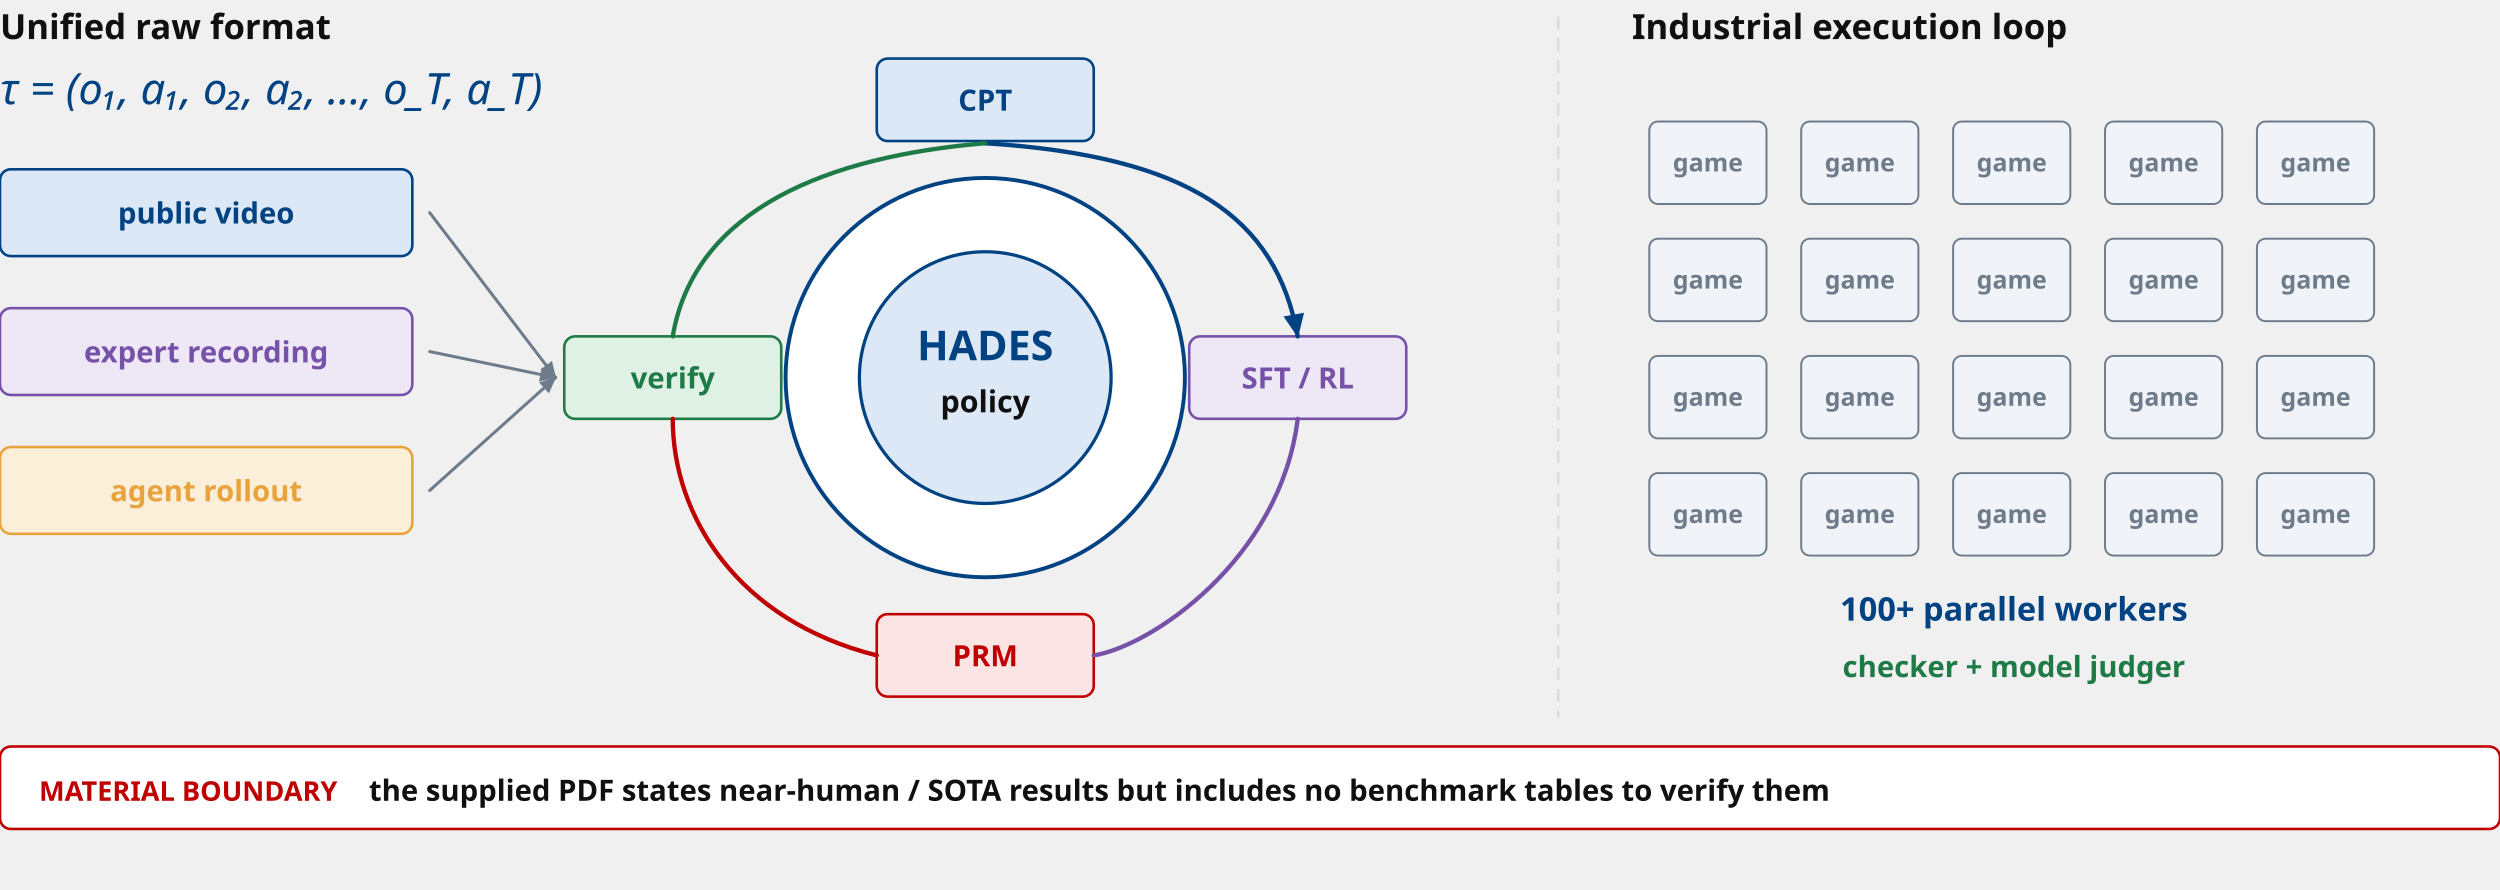
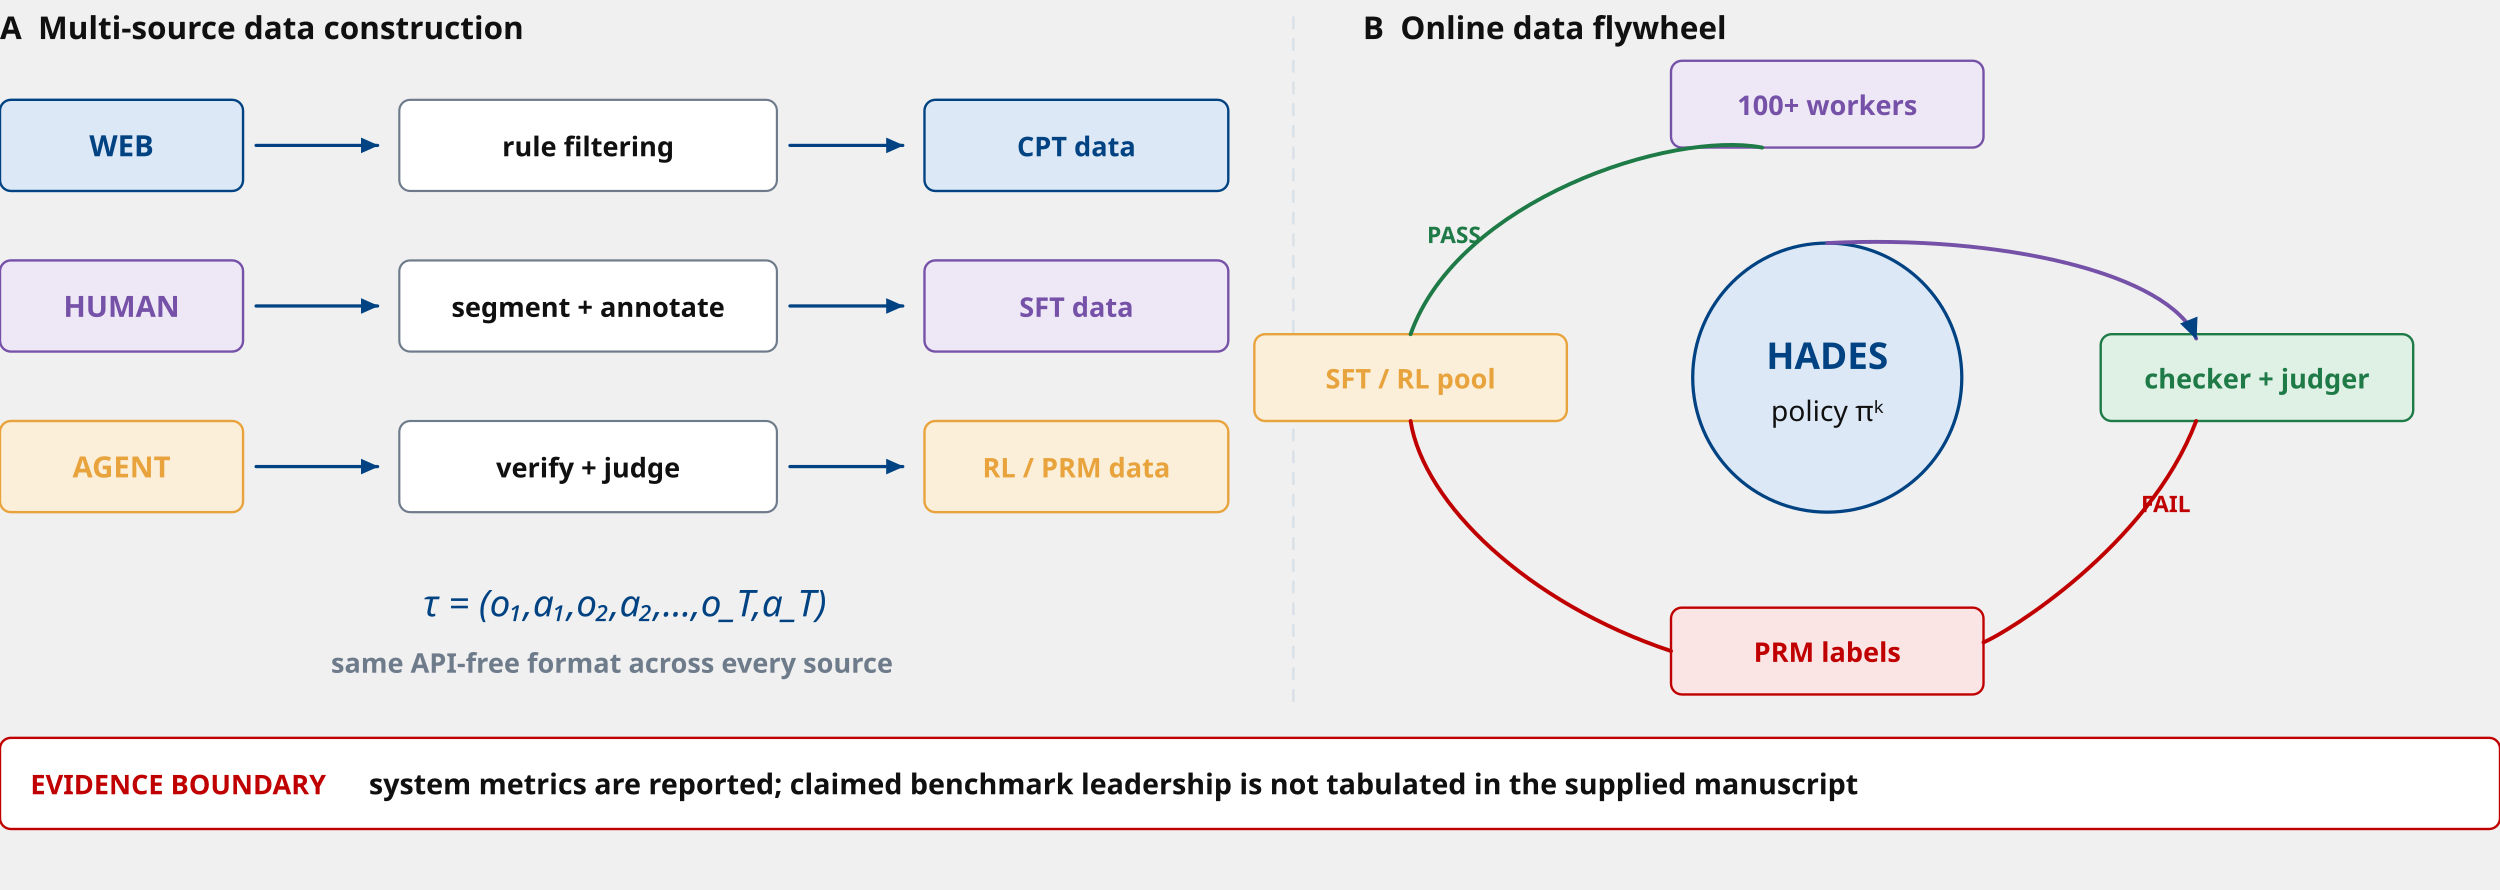
<svg xmlns="http://www.w3.org/2000/svg" width="1152" height="410" viewBox="0 0 1152 410">
  <defs>
-     <marker id="arw-grey" viewBox="0 0 10 10" refX="8.5" refY="5" markerWidth="6" markerHeight="6" orient="auto-start-reverse">
-       <path d="M 0 1 L 9 5 L 0 9 z" fill="#6E7B8B" />
-     </marker>
    <marker id="arw-navy" viewBox="0 0 10 10" refX="8.5" refY="5" markerWidth="6" markerHeight="6" orient="auto-start-reverse">
      <path d="M 0 1 L 9 5 L 0 9 z" fill="#004282" />
    </marker>
  </defs>
-   <text x="0" y="18" font-family="Calibri" font-size="16" font-weight="bold" fill="#101010" text-anchor="start" xml:space="preserve">Unified raw format</text>
-   <text x="0" y="48" font-family="Calibri" font-size="20" font-style="italic" fill="#004282" text-anchor="start" xml:space="preserve">τ = (o₁, a₁, o₂, a₂, …, o_T, a_T)</text>
-   <rect x="0" y="78" width="190" height="40" rx="5" ry="5" fill="#DCE8F5" stroke="#004282" stroke-width="1.2" />
-   <text x="95" y="103" font-family="Calibri" font-size="13.5" font-weight="bold" fill="#004282" text-anchor="middle" xml:space="preserve">public video</text>
-   <path d="M 198 98 L 256 174" stroke="#6E7B8B" stroke-width="1.4" fill="none" stroke-linecap="round" marker-end="url(#arw-grey)" />
-   <rect x="0" y="142" width="190" height="40" rx="5" ry="5" fill="#EEE8F6" stroke="#7651A8" stroke-width="1.2" />
-   <text x="95" y="167" font-family="Calibri" font-size="13.5" font-weight="bold" fill="#7651A8" text-anchor="middle" xml:space="preserve">expert recording</text>
-   <path d="M 198 162 L 256 174" stroke="#6E7B8B" stroke-width="1.4" fill="none" stroke-linecap="round" marker-end="url(#arw-grey)" />
-   <rect x="0" y="206" width="190" height="40" rx="5" ry="5" fill="#FBEFD9" stroke="#E8A33D" stroke-width="1.2" />
-   <text x="95" y="231" font-family="Calibri" font-size="13.5" font-weight="bold" fill="#E8A33D" text-anchor="middle" xml:space="preserve">agent rollout</text>
-   <path d="M 198 226 L 256 174" stroke="#6E7B8B" stroke-width="1.4" fill="none" stroke-linecap="round" marker-end="url(#arw-grey)" />
-   <circle cx="454" cy="174" r="92" fill="#FFFFFF" stroke="#004282" stroke-width="1.8" />
-   <circle cx="454" cy="174" r="58" fill="#DCE8F5" stroke="#004282" stroke-width="1.5" />
-   <text x="454" y="166" font-family="Calibri" font-size="19" font-weight="bold" fill="#004282" text-anchor="middle" xml:space="preserve">HADES</text>
-   <text x="454" y="190" font-family="Calibri" font-size="14" font-weight="bold" fill="#101010" text-anchor="middle" xml:space="preserve">policy</text>
-   <rect x="404" y="27" width="100" height="38" rx="5" ry="5" fill="#DCE8F5" stroke="#004282" stroke-width="1.2" />
-   <text x="454" y="51" font-family="Calibri" font-size="13.5" font-weight="bold" fill="#004282" text-anchor="middle" xml:space="preserve">CPT</text>
-   <rect x="548" y="155" width="100" height="38" rx="5" ry="5" fill="#EEE8F6" stroke="#7651A8" stroke-width="1.2" />
-   <text x="598" y="179" font-family="Calibri" font-size="13.5" font-weight="bold" fill="#7651A8" text-anchor="middle" xml:space="preserve">SFT / RL</text>
-   <rect x="404" y="283" width="100" height="38" rx="5" ry="5" fill="#FBE4E4" stroke="#C00000" stroke-width="1.2" />
-   <text x="454" y="307" font-family="Calibri" font-size="13.5" font-weight="bold" fill="#C00000" text-anchor="middle" xml:space="preserve">PRM</text>
-   <rect x="260" y="155" width="100" height="38" rx="5" ry="5" fill="#DFF0E4" stroke="#1E7A46" stroke-width="1.2" />
-   <text x="310" y="179" font-family="Calibri" font-size="13.5" font-weight="bold" fill="#1E7A46" text-anchor="middle" xml:space="preserve">verify</text>
-   <path d="M 454 66 C 548 72, 588 100, 598 155" stroke="#004282" stroke-width="2" fill="none" stroke-linecap="round" marker-end="url(#arw-navy)" />
-   <path d="M 598 193 C 590 258, 530 298, 504 302" stroke="#7651A8" stroke-width="2" fill="none" stroke-linecap="round" />
-   <path d="M 404 302 C 340 286, 310 238, 310 193" stroke="#C00000" stroke-width="2" fill="none" stroke-linecap="round" />
-   <path d="M 310 155 C 320 96, 382 72, 454 66" stroke="#1E7A46" stroke-width="2" fill="none" stroke-linecap="round" />
-   <line x1="718" y1="8" x2="718" y2="330" stroke="#D6DEE7" stroke-width="1.2" stroke-dasharray="5 5" stroke-linecap="round" />
-   <text x="752" y="18" font-family="Calibri" font-size="16" font-weight="bold" fill="#101010" text-anchor="start" xml:space="preserve">Industrial execution loop</text>
-   <rect x="760" y="56" width="54" height="38" rx="4" ry="4" fill="#F0F3F7" stroke="#6E7B8B" stroke-width="0.9" />
-   <text x="787" y="79" font-family="Calibri" font-size="11.5" font-weight="bold" fill="#6E7B8B" text-anchor="middle" xml:space="preserve">game</text>
-   <rect x="830" y="56" width="54" height="38" rx="4" ry="4" fill="#F0F3F7" stroke="#6E7B8B" stroke-width="0.9" />
-   <text x="857" y="79" font-family="Calibri" font-size="11.5" font-weight="bold" fill="#6E7B8B" text-anchor="middle" xml:space="preserve">game</text>
-   <rect x="900" y="56" width="54" height="38" rx="4" ry="4" fill="#F0F3F7" stroke="#6E7B8B" stroke-width="0.9" />
-   <text x="927" y="79" font-family="Calibri" font-size="11.5" font-weight="bold" fill="#6E7B8B" text-anchor="middle" xml:space="preserve">game</text>
-   <rect x="970" y="56" width="54" height="38" rx="4" ry="4" fill="#F0F3F7" stroke="#6E7B8B" stroke-width="0.9" />
-   <text x="997" y="79" font-family="Calibri" font-size="11.5" font-weight="bold" fill="#6E7B8B" text-anchor="middle" xml:space="preserve">game</text>
-   <rect x="1040" y="56" width="54" height="38" rx="4" ry="4" fill="#F0F3F7" stroke="#6E7B8B" stroke-width="0.9" />
-   <text x="1067" y="79" font-family="Calibri" font-size="11.5" font-weight="bold" fill="#6E7B8B" text-anchor="middle" xml:space="preserve">game</text>
-   <rect x="760" y="110" width="54" height="38" rx="4" ry="4" fill="#F0F3F7" stroke="#6E7B8B" stroke-width="0.9" />
-   <text x="787" y="133" font-family="Calibri" font-size="11.5" font-weight="bold" fill="#6E7B8B" text-anchor="middle" xml:space="preserve">game</text>
-   <rect x="830" y="110" width="54" height="38" rx="4" ry="4" fill="#F0F3F7" stroke="#6E7B8B" stroke-width="0.9" />
-   <text x="857" y="133" font-family="Calibri" font-size="11.5" font-weight="bold" fill="#6E7B8B" text-anchor="middle" xml:space="preserve">game</text>
-   <rect x="900" y="110" width="54" height="38" rx="4" ry="4" fill="#F0F3F7" stroke="#6E7B8B" stroke-width="0.9" />
-   <text x="927" y="133" font-family="Calibri" font-size="11.5" font-weight="bold" fill="#6E7B8B" text-anchor="middle" xml:space="preserve">game</text>
-   <rect x="970" y="110" width="54" height="38" rx="4" ry="4" fill="#F0F3F7" stroke="#6E7B8B" stroke-width="0.9" />
-   <text x="997" y="133" font-family="Calibri" font-size="11.5" font-weight="bold" fill="#6E7B8B" text-anchor="middle" xml:space="preserve">game</text>
-   <rect x="1040" y="110" width="54" height="38" rx="4" ry="4" fill="#F0F3F7" stroke="#6E7B8B" stroke-width="0.9" />
-   <text x="1067" y="133" font-family="Calibri" font-size="11.5" font-weight="bold" fill="#6E7B8B" text-anchor="middle" xml:space="preserve">game</text>
-   <rect x="760" y="164" width="54" height="38" rx="4" ry="4" fill="#F0F3F7" stroke="#6E7B8B" stroke-width="0.9" />
-   <text x="787" y="187" font-family="Calibri" font-size="11.5" font-weight="bold" fill="#6E7B8B" text-anchor="middle" xml:space="preserve">game</text>
-   <rect x="830" y="164" width="54" height="38" rx="4" ry="4" fill="#F0F3F7" stroke="#6E7B8B" stroke-width="0.9" />
-   <text x="857" y="187" font-family="Calibri" font-size="11.5" font-weight="bold" fill="#6E7B8B" text-anchor="middle" xml:space="preserve">game</text>
-   <rect x="900" y="164" width="54" height="38" rx="4" ry="4" fill="#F0F3F7" stroke="#6E7B8B" stroke-width="0.9" />
-   <text x="927" y="187" font-family="Calibri" font-size="11.5" font-weight="bold" fill="#6E7B8B" text-anchor="middle" xml:space="preserve">game</text>
-   <rect x="970" y="164" width="54" height="38" rx="4" ry="4" fill="#F0F3F7" stroke="#6E7B8B" stroke-width="0.9" />
-   <text x="997" y="187" font-family="Calibri" font-size="11.5" font-weight="bold" fill="#6E7B8B" text-anchor="middle" xml:space="preserve">game</text>
-   <rect x="1040" y="164" width="54" height="38" rx="4" ry="4" fill="#F0F3F7" stroke="#6E7B8B" stroke-width="0.9" />
-   <text x="1067" y="187" font-family="Calibri" font-size="11.5" font-weight="bold" fill="#6E7B8B" text-anchor="middle" xml:space="preserve">game</text>
-   <rect x="760" y="218" width="54" height="38" rx="4" ry="4" fill="#F0F3F7" stroke="#6E7B8B" stroke-width="0.9" />
-   <text x="787" y="241" font-family="Calibri" font-size="11.5" font-weight="bold" fill="#6E7B8B" text-anchor="middle" xml:space="preserve">game</text>
-   <rect x="830" y="218" width="54" height="38" rx="4" ry="4" fill="#F0F3F7" stroke="#6E7B8B" stroke-width="0.9" />
-   <text x="857" y="241" font-family="Calibri" font-size="11.5" font-weight="bold" fill="#6E7B8B" text-anchor="middle" xml:space="preserve">game</text>
-   <rect x="900" y="218" width="54" height="38" rx="4" ry="4" fill="#F0F3F7" stroke="#6E7B8B" stroke-width="0.9" />
-   <text x="927" y="241" font-family="Calibri" font-size="11.5" font-weight="bold" fill="#6E7B8B" text-anchor="middle" xml:space="preserve">game</text>
-   <rect x="970" y="218" width="54" height="38" rx="4" ry="4" fill="#F0F3F7" stroke="#6E7B8B" stroke-width="0.9" />
-   <text x="997" y="241" font-family="Calibri" font-size="11.5" font-weight="bold" fill="#6E7B8B" text-anchor="middle" xml:space="preserve">game</text>
-   <rect x="1040" y="218" width="54" height="38" rx="4" ry="4" fill="#F0F3F7" stroke="#6E7B8B" stroke-width="0.9" />
-   <text x="1067" y="241" font-family="Calibri" font-size="11.5" font-weight="bold" fill="#6E7B8B" text-anchor="middle" xml:space="preserve">game</text>
-   <text x="928" y="286" font-family="Calibri" font-size="15" font-weight="bold" fill="#004282" text-anchor="middle" xml:space="preserve">100+ parallel workers</text>
-   <text x="928" y="312" font-family="Calibri" font-size="13.5" font-weight="bold" fill="#1E7A46" text-anchor="middle" xml:space="preserve">checker + model judger</text>
-   <rect x="0" y="344" width="1152" height="38" rx="5" ry="5" fill="#FFFFFF" stroke="#C00000" stroke-width="1.2" />
-   <text x="18" y="369" font-family="Calibri" font-size="12.5" font-weight="bold" fill="#C00000" text-anchor="start" xml:space="preserve">MATERIAL BOUNDARY</text>
-   <text x="170" y="369" font-family="Calibri" font-size="13.5" font-weight="bold" fill="#101010" text-anchor="start" xml:space="preserve">the supplied PDF states near-human / SOTA results but includes no benchmark tables to verify them</text>
+   <text x="0" y="18" font-family="Calibri" font-size="14.5" font-weight="bold" fill="#101010" text-anchor="start" xml:space="preserve">A  Multi-source data construction</text>
+   <rect x="0" y="46" width="112" height="42" rx="5" ry="5" fill="#DCE8F5" stroke="#004282" stroke-width="1.1" />
+   <text x="56" y="72" font-family="Calibri" font-size="13.5" font-weight="bold" fill="#004282" text-anchor="middle" xml:space="preserve">WEB</text>
+   <path d="M 118 67 L 174 67" stroke="#004282" stroke-width="1.5" fill="none" stroke-linecap="round" marker-end="url(#arw-navy)" />
+   <rect x="184" y="46" width="174" height="42" rx="5" ry="5" fill="#FFFFFF" stroke="#6E7B8B" stroke-width="1" />
+   <text x="271" y="72" font-family="Calibri" font-size="12.5" font-weight="bold" fill="#101010" text-anchor="middle" xml:space="preserve">rule filtering</text>
+   <path d="M 364 67 L 416 67" stroke="#004282" stroke-width="1.5" fill="none" stroke-linecap="round" marker-end="url(#arw-navy)" />
+   <rect x="426" y="46" width="140" height="42" rx="5" ry="5" fill="#DCE8F5" stroke="#004282" stroke-width="1.1" />
+   <text x="496" y="72" font-family="Calibri" font-size="12.5" font-weight="bold" fill="#004282" text-anchor="middle" xml:space="preserve">CPT data</text>
+   <rect x="0" y="120" width="112" height="42" rx="5" ry="5" fill="#EEE8F6" stroke="#7651A8" stroke-width="1.1" />
+   <text x="56" y="146" font-family="Calibri" font-size="13.5" font-weight="bold" fill="#7651A8" text-anchor="middle" xml:space="preserve">HUMAN</text>
+   <path d="M 118 141 L 174 141" stroke="#004282" stroke-width="1.5" fill="none" stroke-linecap="round" marker-end="url(#arw-navy)" />
+   <rect x="184" y="120" width="174" height="42" rx="5" ry="5" fill="#FFFFFF" stroke="#6E7B8B" stroke-width="1" />
+   <text x="271" y="146" font-family="Calibri" font-size="12.5" font-weight="bold" fill="#101010" text-anchor="middle" xml:space="preserve">segment + annotate</text>
+   <path d="M 364 141 L 416 141" stroke="#004282" stroke-width="1.5" fill="none" stroke-linecap="round" marker-end="url(#arw-navy)" />
+   <rect x="426" y="120" width="140" height="42" rx="5" ry="5" fill="#EEE8F6" stroke="#7651A8" stroke-width="1.1" />
+   <text x="496" y="146" font-family="Calibri" font-size="12.5" font-weight="bold" fill="#7651A8" text-anchor="middle" xml:space="preserve">SFT data</text>
+   <rect x="0" y="194" width="112" height="42" rx="5" ry="5" fill="#FBEFD9" stroke="#E8A33D" stroke-width="1.1" />
+   <text x="56" y="220" font-family="Calibri" font-size="13.5" font-weight="bold" fill="#E8A33D" text-anchor="middle" xml:space="preserve">AGENT</text>
+   <path d="M 118 215 L 174 215" stroke="#004282" stroke-width="1.5" fill="none" stroke-linecap="round" marker-end="url(#arw-navy)" />
+   <rect x="184" y="194" width="174" height="42" rx="5" ry="5" fill="#FFFFFF" stroke="#6E7B8B" stroke-width="1" />
+   <text x="271" y="220" font-family="Calibri" font-size="12.5" font-weight="bold" fill="#101010" text-anchor="middle" xml:space="preserve">verify + judge</text>
+   <path d="M 364 215 L 416 215" stroke="#004282" stroke-width="1.5" fill="none" stroke-linecap="round" marker-end="url(#arw-navy)" />
+   <rect x="426" y="194" width="140" height="42" rx="5" ry="5" fill="#FBEFD9" stroke="#E8A33D" stroke-width="1.1" />
+   <text x="496" y="220" font-family="Calibri" font-size="12.5" font-weight="bold" fill="#E8A33D" text-anchor="middle" xml:space="preserve">RL / PRM data</text>
+   <text x="194.89" y="284" font-family="Calibri" font-size="17" font-style="italic" fill="#004282" text-anchor="start" xml:space="preserve">τ = (o₁,a₁,o₂,a₂,…,o_T,a_T)</text>
+   <text x="282" y="310" font-family="Calibri" font-size="12.5" font-weight="bold" fill="#6E7B8B" text-anchor="middle" xml:space="preserve">same API-free format across every source</text>
+   <line x1="596" y1="8" x2="596" y2="326" stroke="#D8E0E7" stroke-width="1.1" stroke-dasharray="5 5" stroke-linecap="round" />
+   <text x="628" y="18" font-family="Calibri" font-size="14.5" font-weight="bold" fill="#101010" text-anchor="start" xml:space="preserve">B  Online data flywheel</text>
+   <circle cx="842" cy="174" r="62" fill="#DCE8F5" stroke="#004282" stroke-width="1.5" />
+   <text x="842" y="170" font-family="Calibri" font-size="17" font-weight="bold" fill="#004282" text-anchor="middle" xml:space="preserve">HADES</text>
+   <text x="842" y="194" font-family="Calibri" font-size="13" fill="#101010" text-anchor="middle" xml:space="preserve">policy πᵏ</text>
+   <rect x="770" y="28" width="144" height="40" rx="5" ry="5" fill="#EEE8F6" stroke="#7651A8" stroke-width="1.1" />
+   <text x="842" y="53" font-family="Calibri" font-size="12.5" font-weight="bold" fill="#7651A8" text-anchor="middle" xml:space="preserve">100+ workers</text>
+   <rect x="968" y="154" width="144" height="40" rx="5" ry="5" fill="#DFF0E4" stroke="#1E7A46" stroke-width="1.1" />
+   <text x="1040" y="179" font-family="Calibri" font-size="12.5" font-weight="bold" fill="#1E7A46" text-anchor="middle" xml:space="preserve">checker + judger</text>
+   <rect x="770" y="280" width="144" height="40" rx="5" ry="5" fill="#FBE4E4" stroke="#C00000" stroke-width="1.1" />
+   <text x="842" y="305" font-family="Calibri" font-size="12.5" font-weight="bold" fill="#C00000" text-anchor="middle" xml:space="preserve">PRM labels</text>
+   <rect x="578" y="154" width="144" height="40" rx="5" ry="5" fill="#FBEFD9" stroke="#E8A33D" stroke-width="1.1" />
+   <text x="650" y="179" font-family="Calibri" font-size="12.5" font-weight="bold" fill="#E8A33D" text-anchor="middle" xml:space="preserve">SFT / RL pool</text>
+   <path d="M 842 112 C 922 108, 1000 126, 1012 156" stroke="#7651A8" stroke-width="1.8" fill="none" stroke-linecap="round" marker-end="url(#arw-navy)" />
+   <path d="M 1012 194 C 990 252, 924 292, 914 296" stroke="#C00000" stroke-width="1.8" fill="none" stroke-linecap="round" />
+   <text x="998" y="236" font-family="Calibri" font-size="10.5" font-weight="bold" fill="#C00000" text-anchor="middle" xml:space="preserve">FAIL</text>
+   <path d="M 770 300 C 704 278, 656 232, 650 194" stroke="#C00000" stroke-width="1.8" fill="none" stroke-linecap="round" />
+   <path d="M 650 154 C 672 92, 770 60, 812 68" stroke="#1E7A46" stroke-width="1.8" fill="none" stroke-linecap="round" />
+   <text x="670" y="112" font-family="Calibri" font-size="10.5" font-weight="bold" fill="#1E7A46" text-anchor="middle" xml:space="preserve">PASS</text>
+   <rect x="0" y="340" width="1152" height="42" rx="5" ry="5" fill="#FFFFFF" stroke="#C00000" stroke-width="1.1" />
+   <text x="14" y="366" font-family="Calibri" font-size="12.5" font-weight="bold" fill="#C00000" text-anchor="start" xml:space="preserve">EVIDENCE BOUNDARY</text>
+   <text x="170" y="366" font-family="Calibri" font-size="13.2" font-weight="bold" fill="#101010" text-anchor="start" xml:space="preserve">system metrics are reported; claimed benchmark leadership is not tabulated in the supplied manuscript</text>
</svg>
